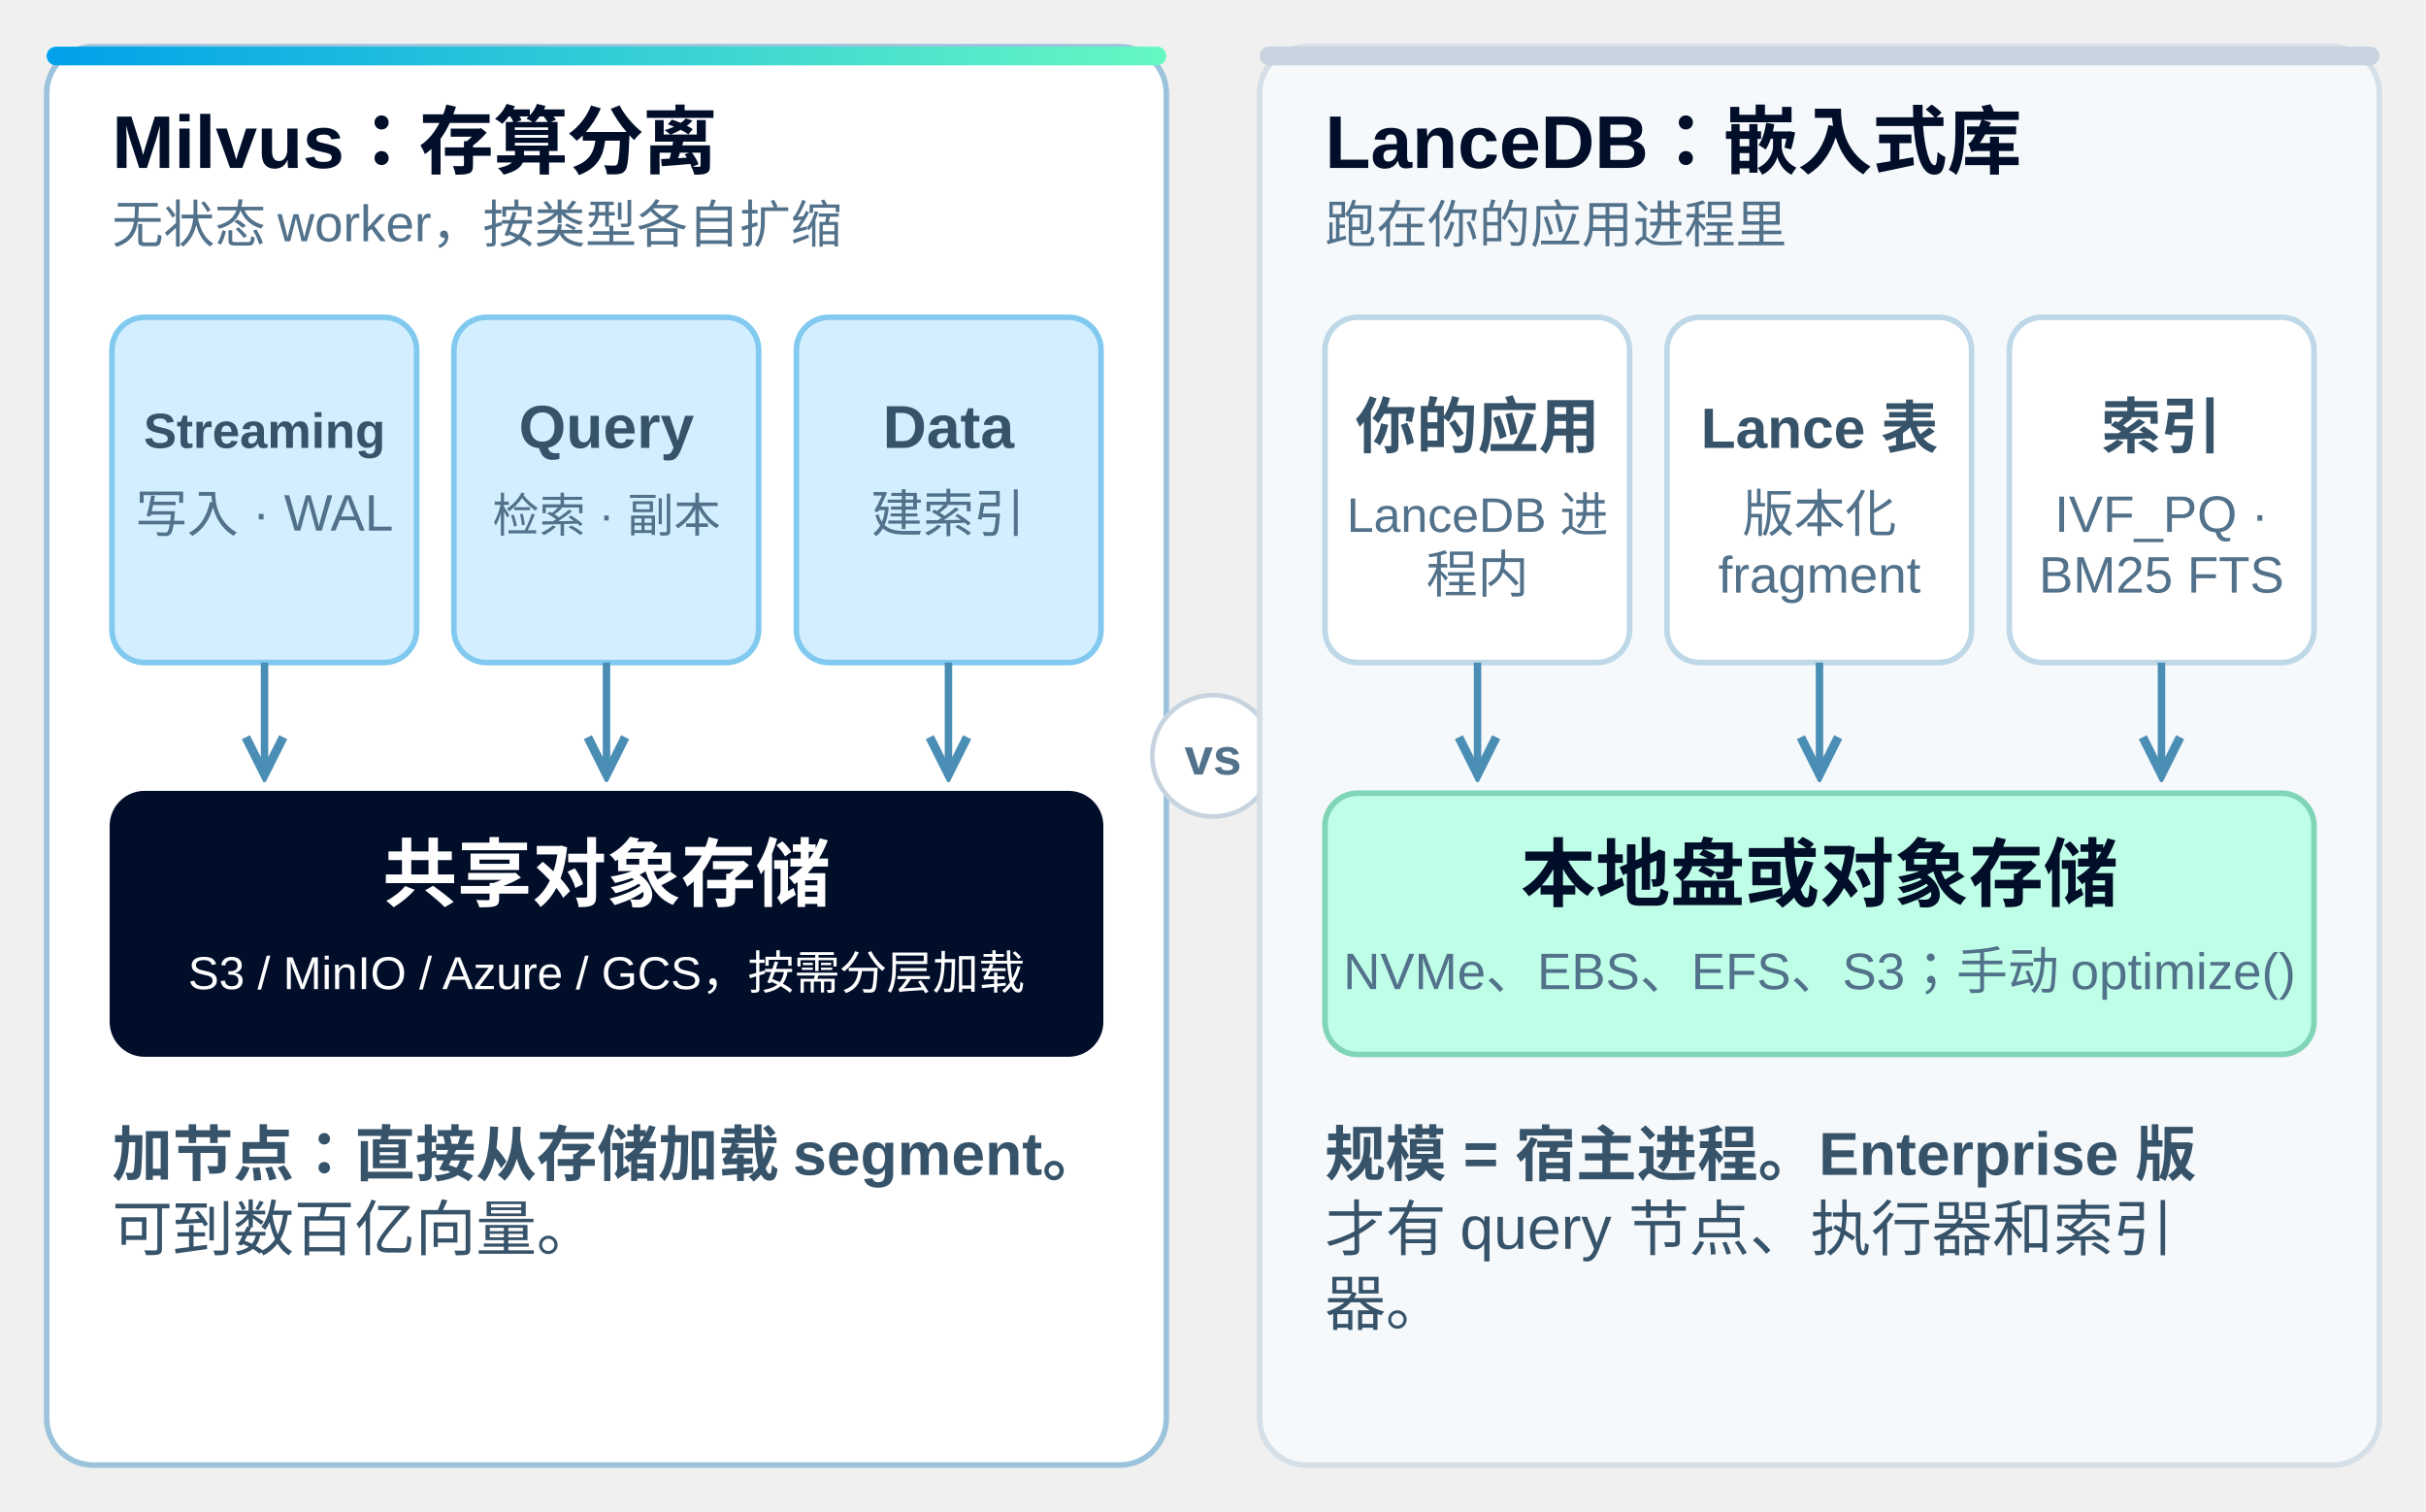
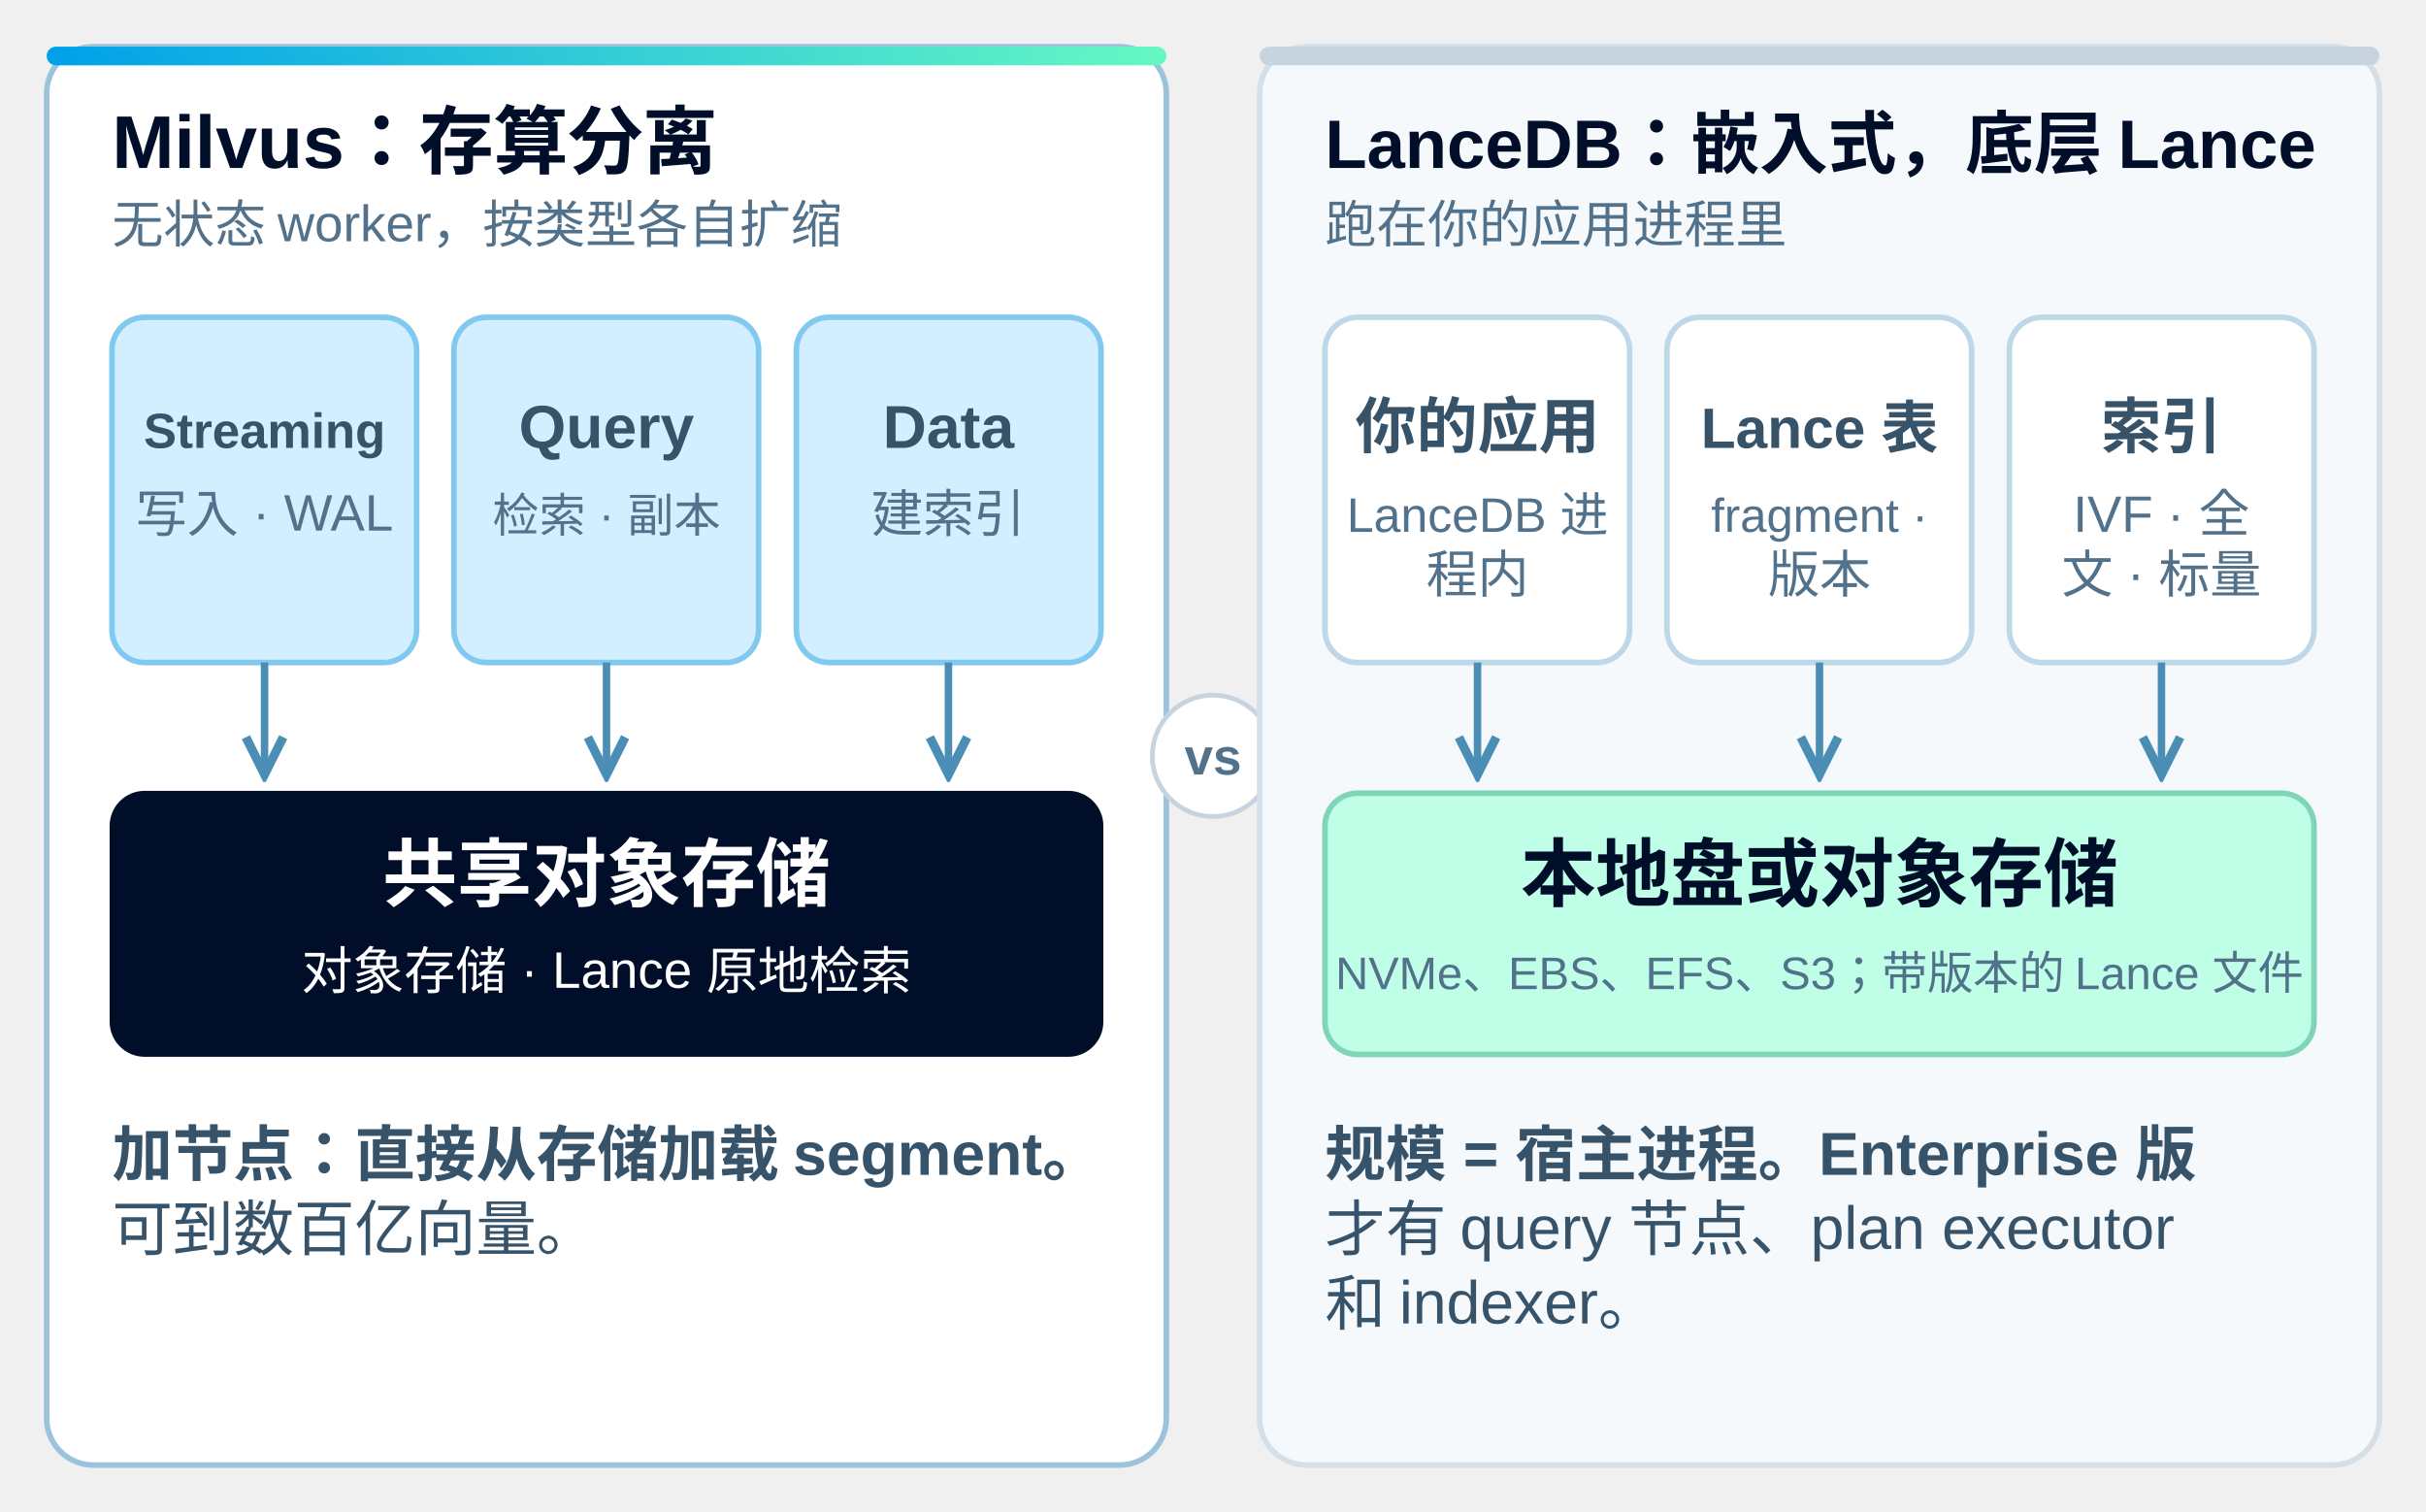
<svg xmlns="http://www.w3.org/2000/svg" viewBox="0 0 520 324" role="img" aria-labelledby="dg-milvus-vs-lancedb">
  <style>text{font-family:Geist,Arial,"PingFang SC","Microsoft YaHei",sans-serif;fill:#010e29}.label{font-size:13px;fill:#36536a}.mini{font-size:11px;fill:#52718a}.strong{font-size:16px;font-weight:600}.flow-line{fill:none;stroke:#4b8eb5;stroke-width:1.6}.node{fill:#fff;stroke:#bed8e8;stroke-width:1.2}.active-node{fill:#010e29;stroke:#010e29}.active-text{fill:#fff}.mint-node{fill:#bfffe7;stroke:#81d5b7;stroke-width:1.2}.blue-node{fill:#d3efff;stroke:#81c9ef;stroke-width:1.2}.dot{fill:#00a1ea}.muted-dot{fill:#a8c3d5}.panel-main{fill:#fff;stroke:#9cc3dc;stroke-width:1.2}.panel-alt{fill:#f6f9fb;stroke:#d5dfe8;stroke-width:1.2}</style>
  <defs>
    <marker id="ar-milvus-vs-lancedb" markerWidth="7" markerHeight="7" refX="6" refY="3.5" orient="auto">
      <path d="M1 1 6 3.5 1 6" fill="none" stroke="#4b8eb5" stroke-width="1.2" />
    </marker>
    <linearGradient id="gm-milvus-vs-lancedb" x1="0" x2="1">
      <stop offset="0" stop-color="#00a1ea" />
      <stop offset="1" stop-color="#65f8c3" />
    </linearGradient>
  </defs>
  <rect x="10" y="10" width="240" height="304" rx="10" class="panel-main" />
  <rect x="10" y="10" width="240" height="4" rx="2" fill="url(#gm-milvus-vs-lancedb)" />
  <text x="24" y="36" class="strong">Milvus：存算分离</text>
  <text x="24" y="52" class="mini">无状态 worker，按类型各自扩缩</text>
  <rect x="24.0" y="68" width="65.3" height="74" rx="7" class="blue-node" />
  <text x="56.7" y="96" text-anchor="middle" class="label" style="font-weight:600;font-size:10.6px">Streaming</text>
  <text x="56.7" y="114" text-anchor="middle" class="mini">写入 · WAL</text>
  <path d="M56.7 142V166" class="flow-line" marker-end="url(#ar-milvus-vs-lancedb)" />
  <rect x="97.3" y="68" width="65.3" height="74" rx="7" class="blue-node" />
  <text x="130.0" y="96" text-anchor="middle" class="label" style="font-weight:600">Query</text>
  <text x="130.0" y="114" text-anchor="middle" class="mini" style="font-size:10.0px">检索 · 副本</text>
  <path d="M130.0 142V166" class="flow-line" marker-end="url(#ar-milvus-vs-lancedb)" />
  <rect x="170.7" y="68" width="65.3" height="74" rx="7" class="blue-node" />
  <text x="203.3" y="96" text-anchor="middle" class="label" style="font-weight:600">Data</text>
  <text x="203.3" y="114" text-anchor="middle" class="mini">建索引</text>
  <path d="M203.3 142V166" class="flow-line" marker-end="url(#ar-milvus-vs-lancedb)" />
  <rect x="24" y="170" width="212" height="56" rx="7" class="active-node" />
  <text x="130.0" y="193" text-anchor="middle" class="strong active-text">共享对象存储</text>
-   <text x="130.0" y="212" text-anchor="middle" class="mini active-text" style="font-size:9.9px">S3 / MinIO / Azure / GCS，按需分层加载</text>
+   <text x="130.0" y="212" text-anchor="middle" class="mini active-text">对象存储 · Lance 原地检索</text>
  <text x="24" y="252" class="label" style="font-weight:600">加节点：直接从存储加载 segment。</text>
  <text x="24" y="268" class="label">可到数百亿向量。</text>
  <circle cx="260.0" cy="162.0" r="13" fill="#fff" stroke="#c7d4e0" />
  <text x="260.0" y="166.0" text-anchor="middle" class="mini" style="font-weight:700;fill:#52718a">vs</text>
  <rect x="270" y="10" width="240" height="304" rx="10" class="panel-alt" />
  <rect x="270" y="10" width="240" height="4" rx="2" fill="#c7d4e0" />
-   <text x="284" y="36" class="strong">LanceDB：嵌入式库</text>
+   <text x="284" y="36" class="strong" style="font-size:14.7px">LanceDB：嵌入式，底层 Lance</text>
  <text x="284" y="52" class="mini">跑在你的应用进程里</text>
  <rect x="284.0" y="68" width="65.3" height="74" rx="7" class="node" />
  <text x="316.7" y="96" text-anchor="middle" class="label" style="font-weight:600;font-size:13.1px">你的应用</text>
  <text x="316.7" y="114" text-anchor="middle" class="mini" style="font-size:10.4px">LanceDB 进</text>
  <text x="316.7" y="127" text-anchor="middle" class="mini">程内</text>
  <path d="M316.7 142V166" class="flow-line" marker-end="url(#ar-milvus-vs-lancedb)" />
  <rect x="357.3" y="68" width="65.3" height="74" rx="7" class="node" />
  <text x="390.0" y="96" text-anchor="middle" class="label" style="font-weight:600;font-size:12.2px">Lance 表</text>
-   <text x="390.0" y="114" text-anchor="middle" class="mini">版本化</text>
-   <text x="390.0" y="127" text-anchor="middle" class="mini">fragment</text>
+   <text x="390.0" y="114" text-anchor="middle" class="mini" style="font-size:10.2px">fragment ·</text>
+   <text x="390.0" y="127" text-anchor="middle" class="mini">版本</text>
  <path d="M390.0 142V166" class="flow-line" marker-end="url(#ar-milvus-vs-lancedb)" />
  <rect x="430.7" y="68" width="65.3" height="74" rx="7" class="node" />
  <text x="463.3" y="96" text-anchor="middle" class="label" style="font-weight:600">索引</text>
-   <text x="463.3" y="114" text-anchor="middle" class="mini">IVF_PQ ·</text>
-   <text x="463.3" y="127" text-anchor="middle" class="mini">BM25 FTS</text>
+   <text x="463.3" y="114" text-anchor="middle" class="mini">IVF · 全</text>
+   <text x="463.3" y="127" text-anchor="middle" class="mini">文 · 标量</text>
  <path d="M463.3 142V166" class="flow-line" marker-end="url(#ar-milvus-vs-lancedb)" />
  <rect x="284" y="170" width="212" height="56" rx="7" class="mint-node" />
  <text x="390.0" y="193" text-anchor="middle" class="strong">本地盘或对象存储</text>
-   <text x="390.0" y="212" text-anchor="middle" class="mini">NVMe、EBS、EFS、S3；手动 optimize()</text>
+   <text x="390.0" y="212" text-anchor="middle" class="mini" style="font-size:9.8px">NVMe、EBS、EFS、S3；带版本的 Lance 文件</text>
  <text x="284" y="252" class="label" style="font-weight:600">规模 = 宿主进程。Enterprise 版</text>
-   <text x="284" y="268" class="label">才有 query 节点、执行器和索引</text>
-   <text x="284" y="284" class="label">器。</text>
+   <text x="284" y="268" class="label">才有 query 节点、plan executor</text>
+   <text x="284" y="284" class="label">和 indexer。</text>
</svg>
